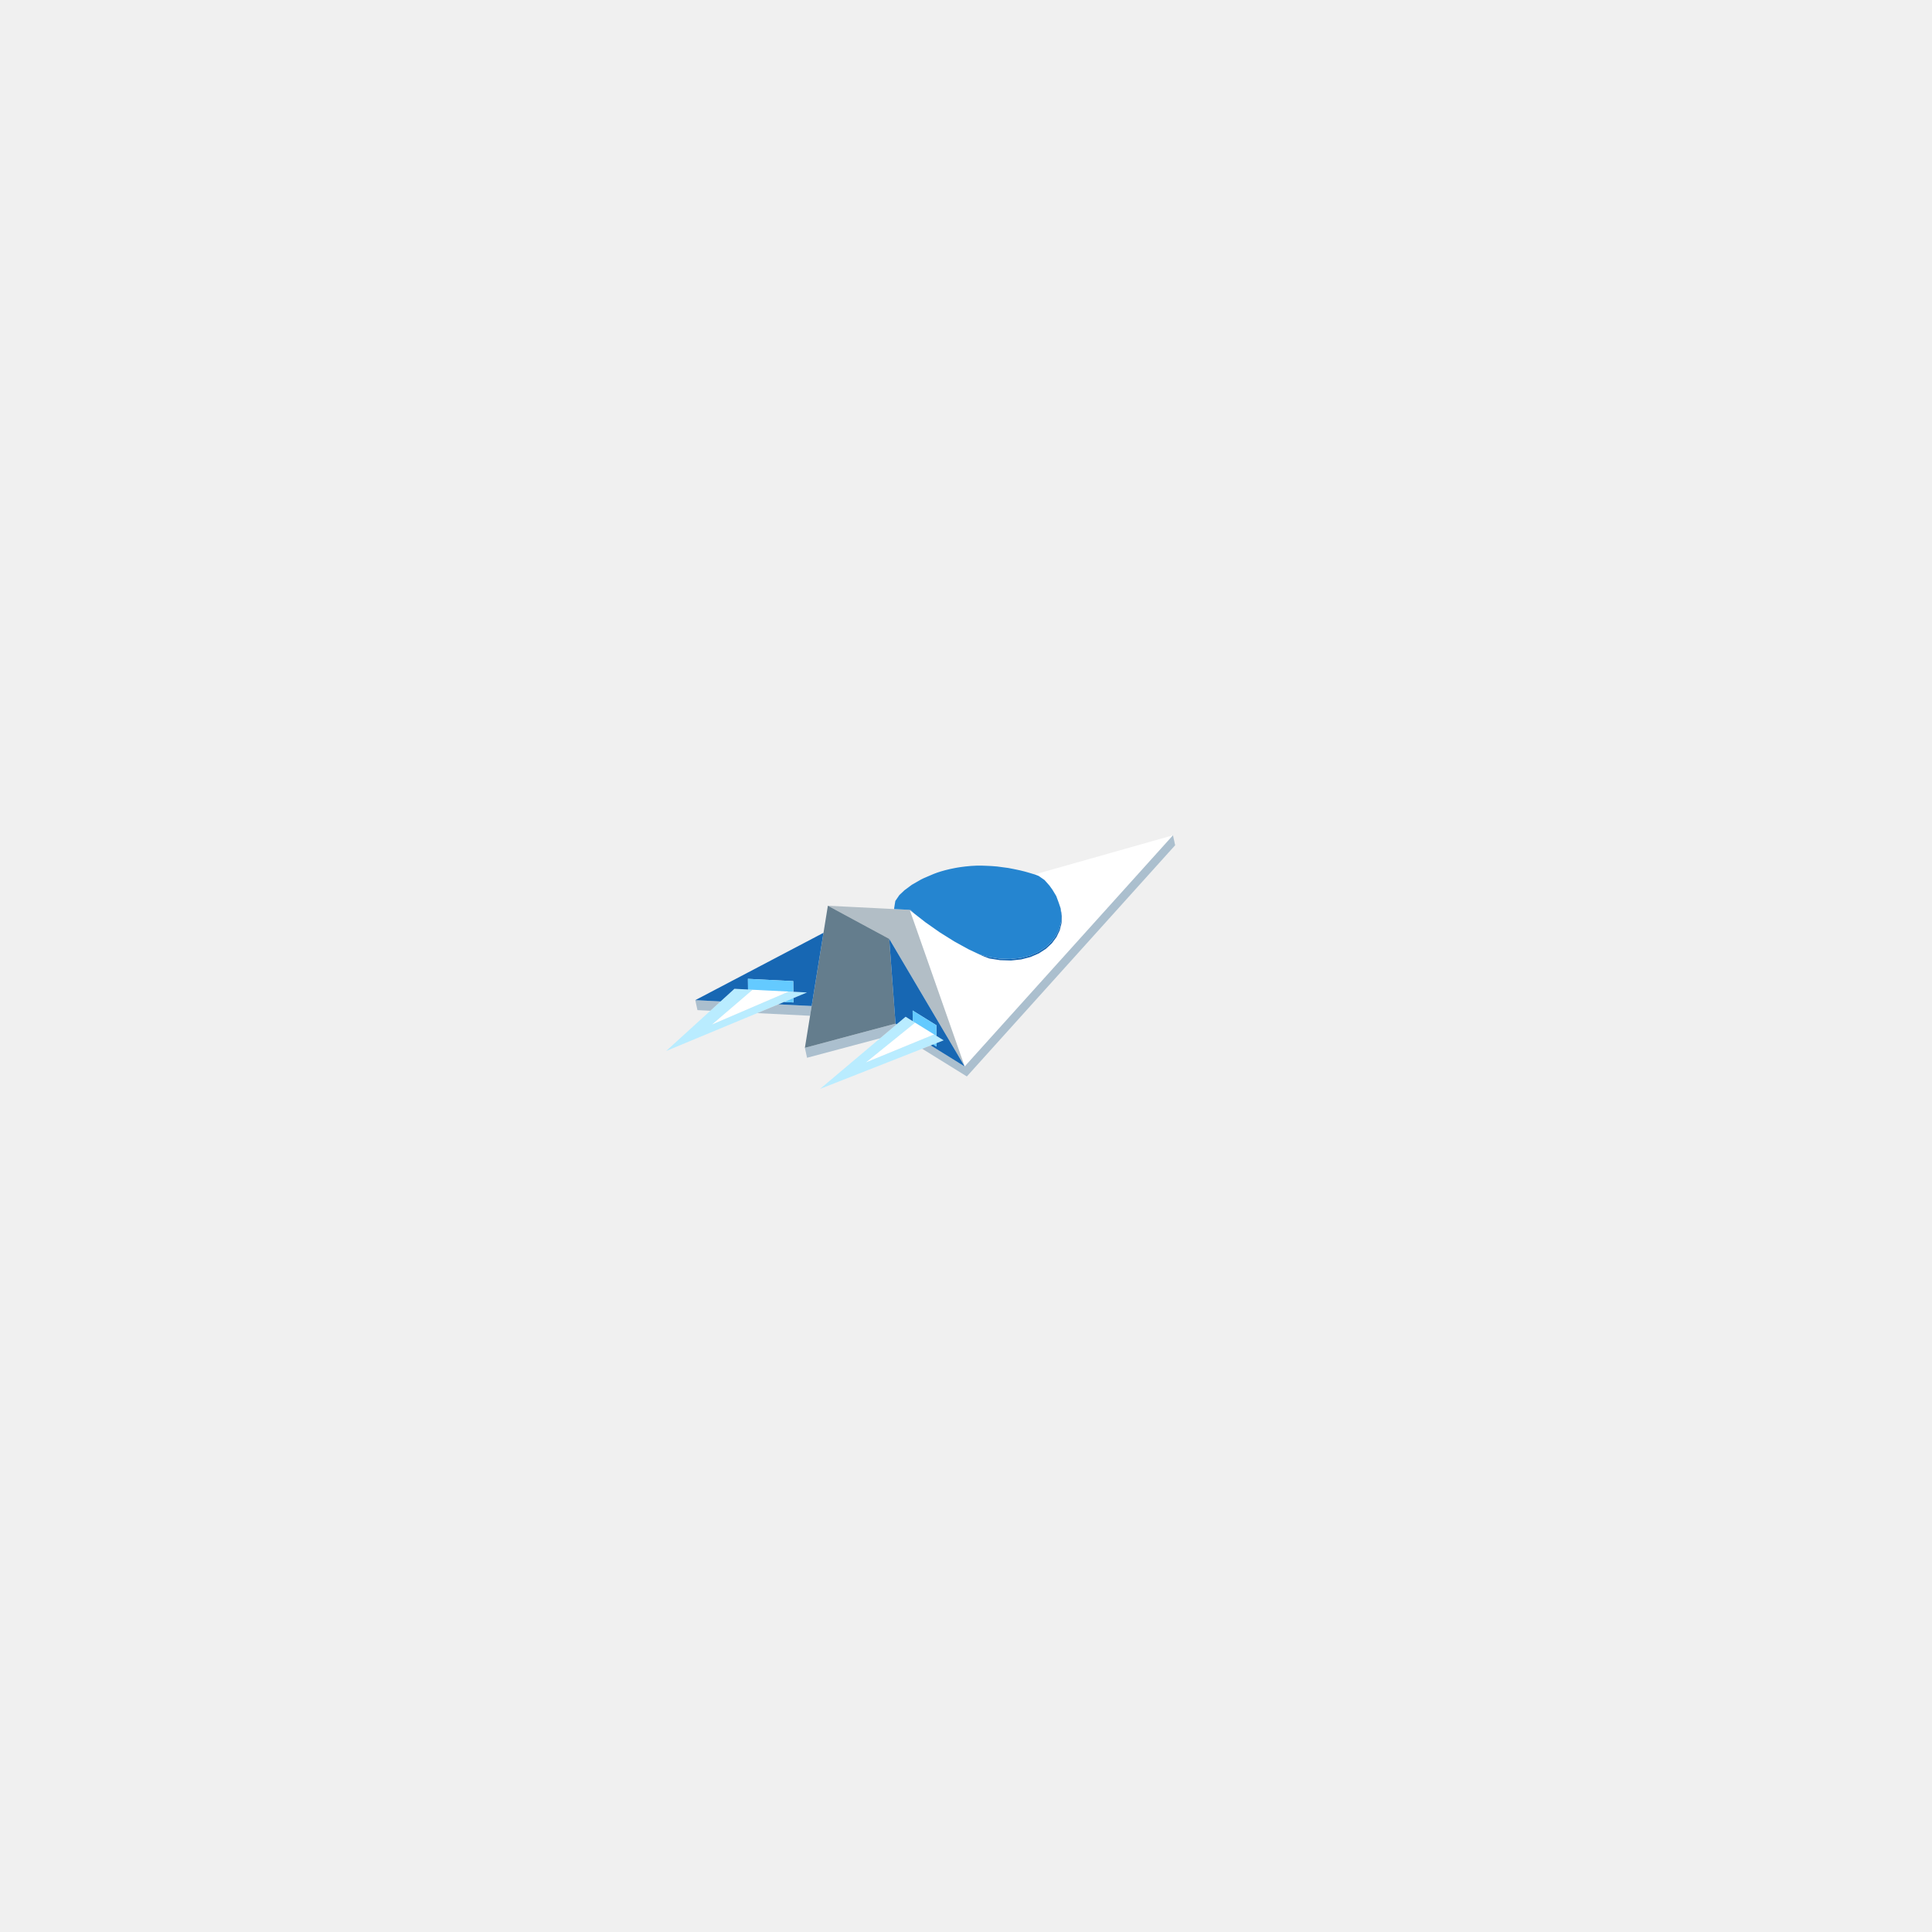
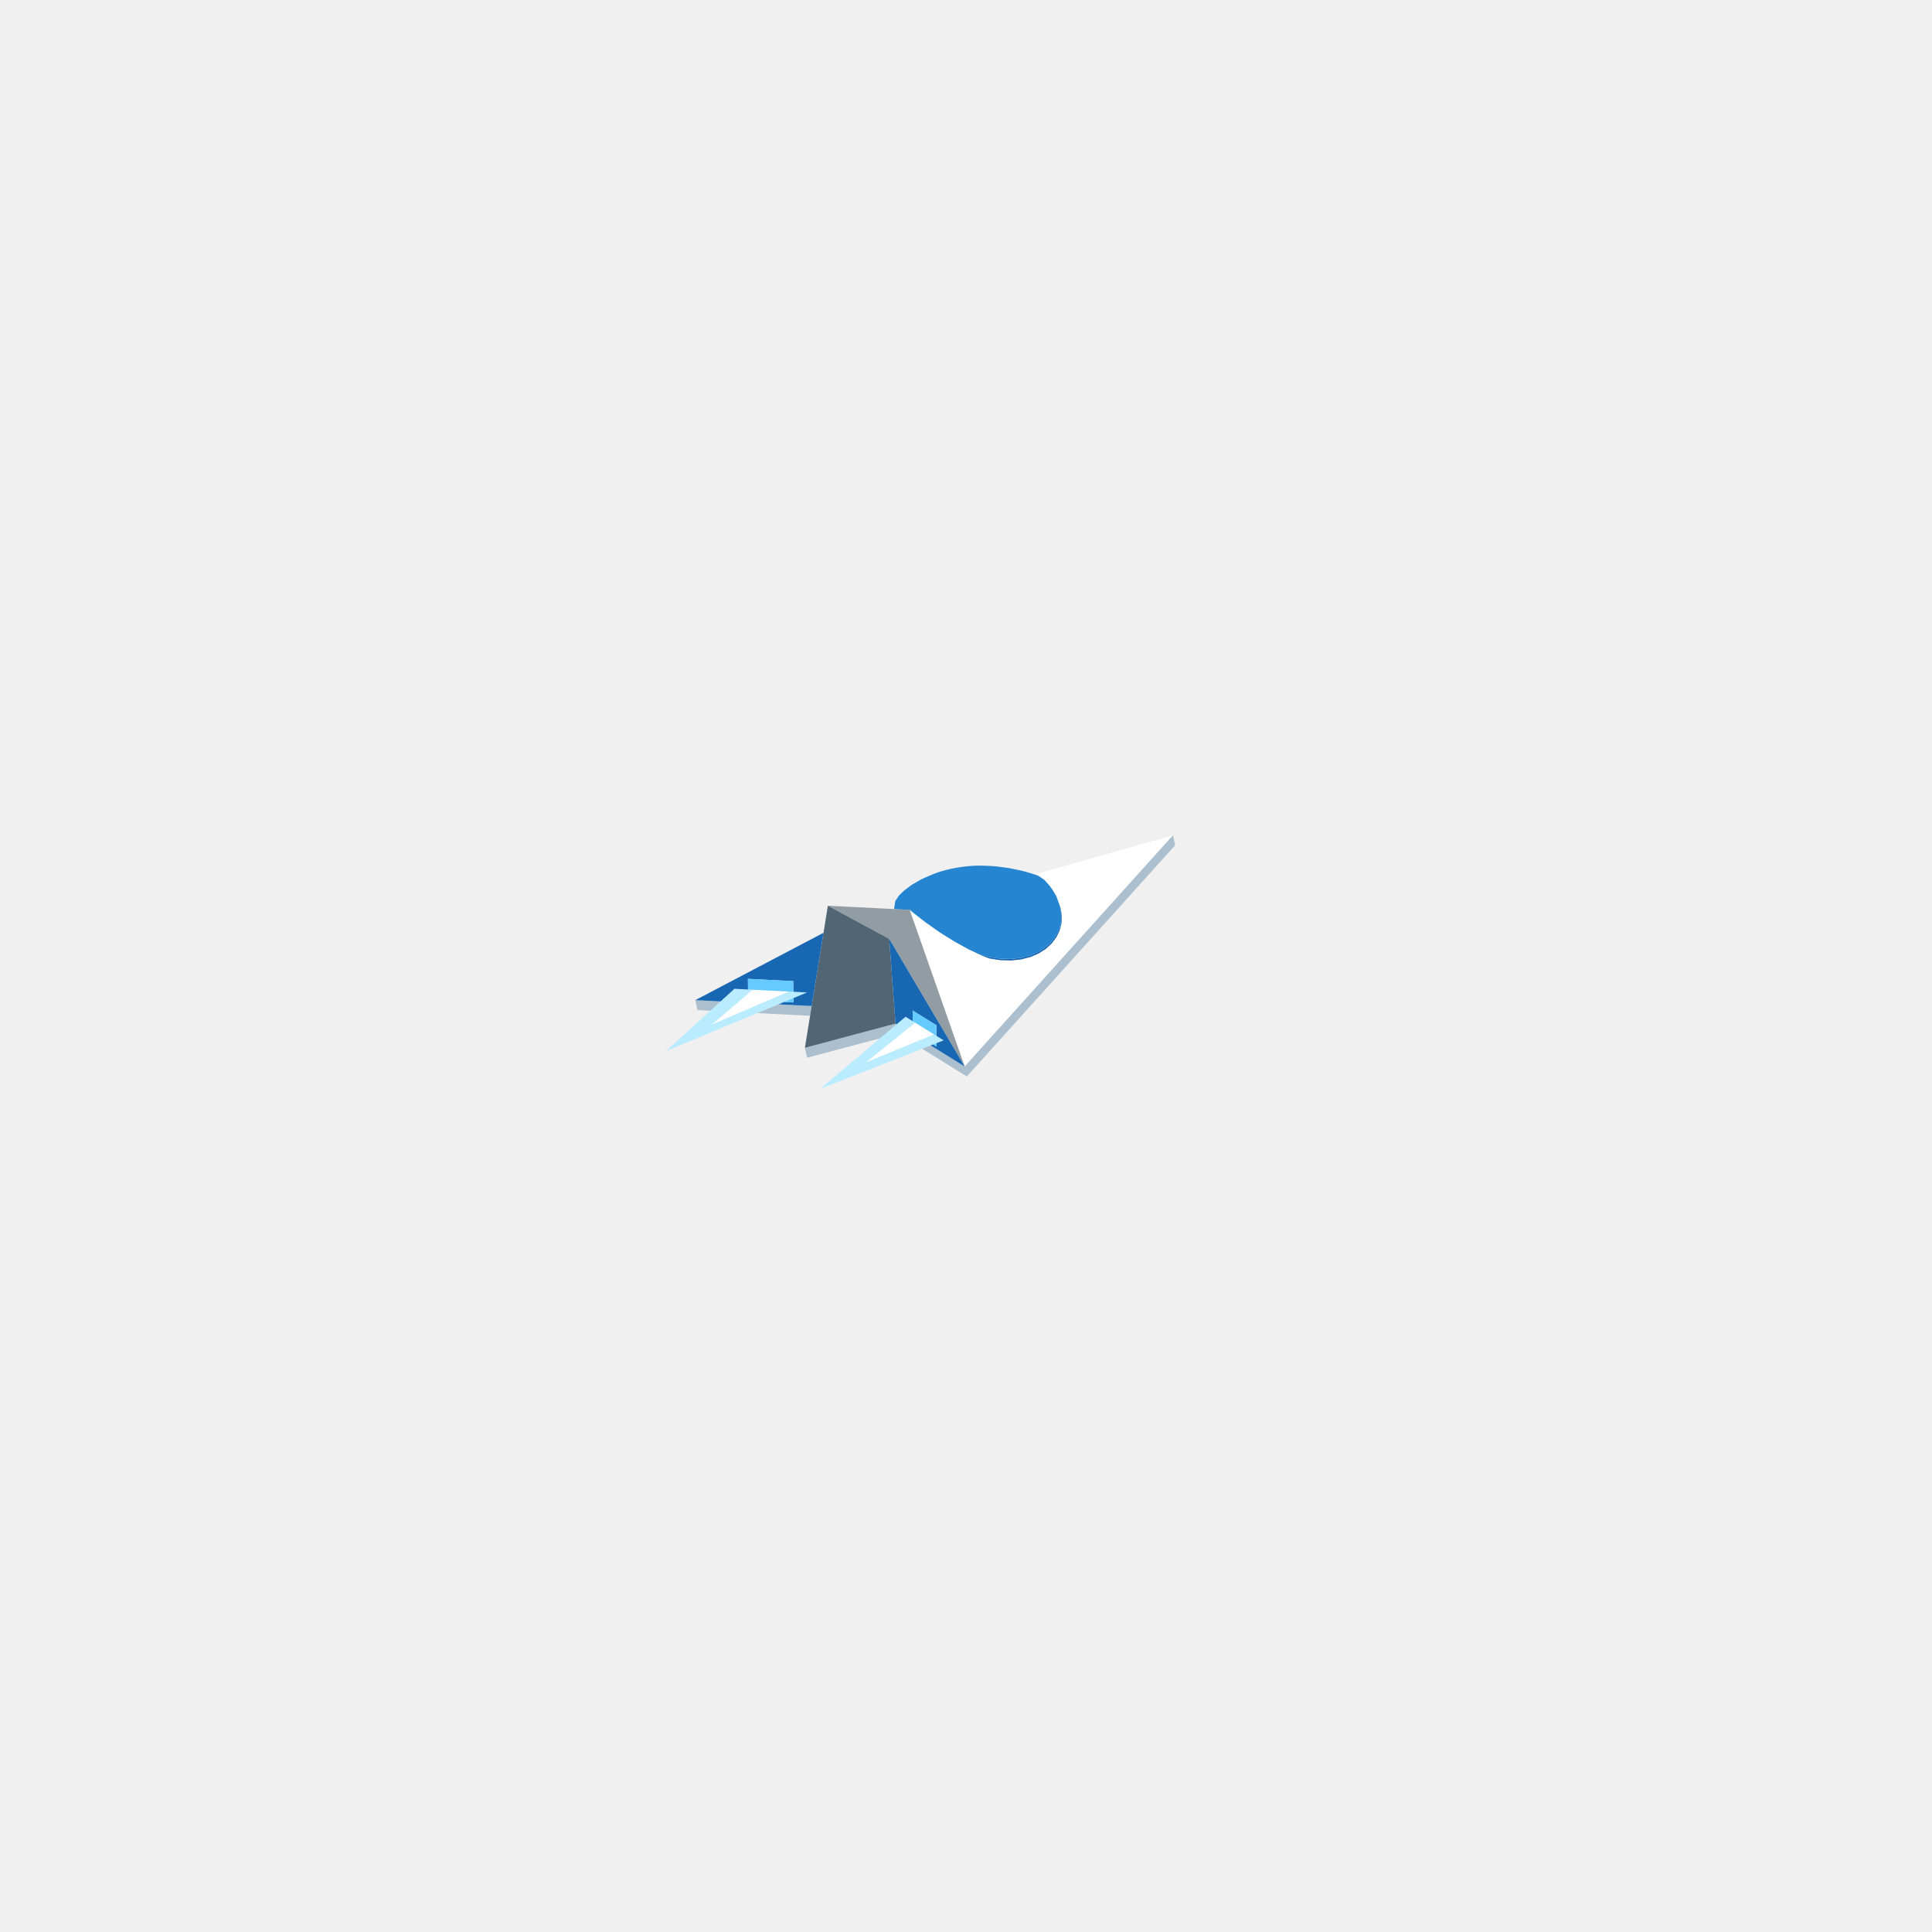
<svg xmlns="http://www.w3.org/2000/svg" width="256" height="256" viewBox="0 0 256 256">
  <path fill="#ffffff" d="M123.428,137.211L114.723,140.786L121.005,135.709L121.258,135.505L123.778,137.067ZM104.131,131.554L94.328,135.764L99.511,131.321L99.719,131.143L104.525,131.385ZM140.421,123.259L140.466,123.079L140.656,122.321L140.699,121.36L140.645,121.014L140.644,121.007L140.575,120.564L140.548,120.392L140.488,120.216L140.485,120.207L140.435,120.059L140.425,120.031L140.389,119.923L140.382,119.901L140.277,119.591L140.251,119.52L140.245,119.504L140.221,119.441L140.193,119.364L140.187,119.348L140.072,119.039L140.071,119.035L140.051,118.983L140.05,118.978L140.047,118.972L140.037,118.946L140.012,118.878L139.996,118.834L139.957,118.73L139.95,118.718L139.833,118.524L139.781,118.438L139.778,118.432L139.77,118.419L139.734,118.359L139.72,118.336L139.709,118.319L139.599,118.136L139.588,118.117L139.561,118.073L139.482,117.942L139.472,117.925L139.454,117.896L139.45,117.889L139.443,117.88L139.393,117.81L139.317,117.705L139.316,117.703L139.204,117.548L139.157,117.482L139.141,117.46L139.11,117.417L139.107,117.413L139.081,117.377L139.065,117.355L139.059,117.347L138.978,117.255L138.882,117.147L138.872,117.136L138.762,117.011L138.733,116.979L138.731,116.977L138.714,116.957L138.646,116.88L138.631,116.863L138.523,116.742L138.499,116.714L138.407,116.611L138.339,116.563L138.289,116.528L138.284,116.525L138.252,116.503L138.241,116.495L138.093,116.392L138.013,116.336L137.998,116.326L137.976,116.31L137.871,116.238L137.855,116.226L137.807,116.193L137.803,116.19L137.792,116.182L137.738,116.144L137.629,116.069L137.626,116.067L137.626,116.067L137.614,116.062L137.612,116.061L137.597,116.056L137.483,116.011L137.452,115.999L137.443,115.995L137.375,115.969L137.359,115.963L137.329,115.951L137.29,115.936L137.184,115.894L137.101,115.869L137.112,115.866L137.125,115.862L137.204,115.84L137.215,115.837L137.231,115.832L137.248,115.827L137.272,115.821L137.294,115.814L137.307,115.811L137.317,115.808L137.34,115.801L137.378,115.791L137.406,115.783L137.432,115.775L137.495,115.757L137.507,115.754L137.537,115.746L137.591,115.73L137.62,115.722L137.656,115.712L137.738,115.689L137.754,115.684L137.791,115.674L137.844,115.659L137.918,115.638L137.945,115.63L137.994,115.616L138.019,115.609L138.047,115.602L138.161,115.569L138.19,115.561L138.21,115.555L138.511,115.47L138.537,115.463L138.717,115.412L138.817,115.383L139.767,115.114L140.736,114.84L140.767,114.831L142,114.482L143.804,113.972L146.73,113.143L152.204,111.593L152.683,111.458L152.731,111.444L153.004,111.367L155.426,110.681L154.995,111.16L153.508,112.81L153.349,112.987L152.525,113.901L152.185,114.279L151.224,115.345L151.171,115.404L150.296,116.376L150.283,116.39L149.546,117.208L149.525,117.231L148.88,117.947L148.878,117.95L148.823,118.011L148.354,118.531L148.338,118.549L147.907,119.027L147.826,119.118L147.823,119.12L147.814,119.13L147.735,119.218L147.727,119.227L147.664,119.296L147.36,119.635L147.203,119.808L147.137,119.882L147.115,119.906L147.078,119.947L147.055,119.973L146.965,120.073L146.942,120.098L146.783,120.275L146.738,120.324L146.627,120.448L146.61,120.466L146.42,120.678L146.412,120.686L146.259,120.856L146.255,120.86L146.187,120.936L146.14,120.989L146.123,121.007L145.988,121.158L145.941,121.209L145.886,121.271L145.866,121.292L145.852,121.308L145.812,121.352L145.675,121.505L145.583,121.606L145.555,121.638L145.539,121.655L145.491,121.709L145.415,121.793L145.354,121.86L145.354,121.861L145.267,121.957L145.25,121.976L145.248,121.979L145.163,122.073L145.161,122.076L145.023,122.228L144.974,122.283L144.966,122.291L144.894,122.371L144.83,122.442L144.801,122.475L144.753,122.528L144.721,122.563L144.707,122.579L144.686,122.603L144.632,122.662L144.617,122.679L144.532,122.773L144.495,122.814L144.36,122.964L144.257,123.078L144.196,123.146L144.109,123.242L144.064,123.293L144.051,123.307L144.032,123.328L144.014,123.348L143.995,123.37L143.966,123.401L143.902,123.472L143.879,123.498L143.713,123.682L143.661,123.74L143.66,123.741L143.617,123.788L143.51,123.908L143.503,123.916L143.459,123.964L143.452,123.972L143.433,123.993L143.399,124.031L143.38,124.051L143.373,124.06L143.313,124.126L143.309,124.13L143.291,124.15L143.278,124.165L143.274,124.169L143.252,124.194L143.247,124.199L143.216,124.234L143.207,124.244L143.195,124.257L143.126,124.334L143.111,124.351L143.027,124.443L142.974,124.503L142.969,124.508L142.921,124.561L142.919,124.564L142.781,124.717L142.68,124.829L142.623,124.893L142.559,124.963L142.482,125.048L142.453,125.081L142.419,125.119L142.356,125.188L142.292,125.259L142.287,125.265L142.261,125.293L142.26,125.295L142.233,125.325L142.218,125.342L142.218,125.341L142.218,125.342L142.207,125.353L142.172,125.392L142.132,125.437L142.084,125.491L142.053,125.524L142.014,125.568L142.002,125.581L141.97,125.617L141.967,125.62L141.899,125.695L141.873,125.724L141.829,125.773L141.793,125.814L141.789,125.818L141.767,125.842L141.761,125.849L141.738,125.874L141.691,125.927L141.63,125.994L141.591,126.037L141.527,126.108L141.519,126.117L141.488,126.152L141.463,126.18L141.453,126.191L141.449,126.195L141.382,126.27L141.369,126.284L141.361,126.292L141.354,126.301L141.327,126.33L141.298,126.363L141.226,126.442L141.199,126.472L141.183,126.49L141.102,126.58L141.071,126.614L141.067,126.619L141.012,126.68L140.993,126.701L140.982,126.713L140.958,126.74L140.817,126.897L140.815,126.899L140.773,126.946L140.766,126.953L140.748,126.973L140.668,127.062L140.624,127.111L140.51,127.237L140.497,127.251L140.437,127.318L140.39,127.37L140.385,127.376L140.293,127.478L140.281,127.492L140.155,127.632L139.957,127.851L139.944,127.865L139.816,128.008L139.799,128.026L139.794,128.032L139.744,128.087L139.634,128.21L139.381,128.491L139.373,128.499L139.212,128.678L139.112,128.789L139.092,128.811L139.029,128.881L139.006,128.907L138.949,128.97L138.922,129L138.919,129.003L138.91,129.013L138.873,129.054L138.772,129.167L138.729,129.214L138.501,129.467L138.489,129.48L138.339,129.647L138.268,129.726L138.262,129.732L138.251,129.744L138.028,129.992L138,130.023L137.994,130.03L137.978,130.048L137.974,130.053L137.86,130.179L137.814,130.23L137.812,130.232L137.769,130.279L137.753,130.297L137.653,130.409L137.353,130.741L137.208,130.902L137.141,130.977L137.045,131.084L136.872,131.275L136.709,131.456L136.674,131.495L136.659,131.512L136.562,131.619L136.339,131.867L136.224,131.995L136.069,132.166L136.006,132.236L135.993,132.251L135.99,132.255L135.97,132.277L135.936,132.314L135.808,132.456L135.652,132.629L135.492,132.806L135.449,132.854L135.109,133.232L135.095,133.247L135.067,133.278L134.596,133.802L134.343,134.083L134.275,134.157L134.235,134.202L134.21,134.23L133.935,134.535L133.897,134.577L133.464,135.058L133.357,135.177L133.267,135.277L133.188,135.364L133.113,135.448L133.003,135.57L132.938,135.642L132.915,135.668L132.881,135.705L132.719,135.885L132.446,136.188L131.547,137.186L131.522,137.213L131.398,137.351L130.932,137.868L130.541,138.302L130.34,138.526L130.141,138.747L129.949,138.959L129.925,138.987L129.459,139.503L128.92,140.102L128.136,140.971L128.08,141.034L128.053,141.064L127.826,141.316L127.701,140.96L127.698,140.954L127.668,140.868L127.642,140.793L126.144,136.526L124.926,133.059L123.932,130.229L123.123,127.924L122.467,126.058L122.237,125.401L122.148,125.149L121.941,124.56L121.911,124.475L121.636,123.69L121.578,123.526L121.524,123.371L121.397,123.011L121.196,122.437L121.185,122.407L121.037,121.984L121,121.879L120.994,121.862L120.943,121.716L120.86,121.48L120.832,121.401L120.753,121.177L120.699,121.023L120.623,120.807L120.62,120.797L120.583,120.692L120.578,120.677L120.542,120.576L120.536,120.559L120.617,120.618L120.823,120.796L120.854,120.82L120.95,120.895L121.132,121.037L121.231,121.115L121.34,121.2L121.457,121.291L121.77,121.536L121.902,121.639L122.093,121.789L122.315,121.963L122.501,122.108L122.628,122.207L122.689,122.25L122.843,122.358L122.938,122.425L123.124,122.555L123.921,123.115L124,123.17L124.044,123.202L124.171,123.291L124.522,123.537L124.542,123.55L124.594,123.582L125.492,124.145L125.614,124.221L125.637,124.236L125.827,124.354L126.119,124.537L126.455,124.748L127.608,125.382L127.726,125.447L127.938,125.563L128.378,125.805L129.317,126.246L129.355,126.264L129.595,126.376L130.071,126.599L130.245,126.681L130.987,126.963L130.995,126.966L131.087,127L132.413,127.21L132.416,127.211L132.512,127.226L133.758,127.265L133.776,127.266L133.961,127.271L135.314,127.128L136.551,126.808L137.653,126.329L138.603,125.711L139.388,124.977L139.997,124.152ZM140.052,118.979L140.052,118.98L140.052,118.981ZM140.051,118.977L140.052,118.979L140.052,118.978ZM142.058,124.911L142.057,124.911L142.058,124.912ZM142.057,124.909L142.058,124.911L142.059,124.91Z" />
  <path fill="#b9ecff" d="M124.682,137.988L108.661,144.286L110.995,142.318L119.752,134.932L119.998,134.724L121.258,135.505L121.005,135.709L114.723,140.786L123.428,137.211L123.778,137.067L124.003,137.207L125.037,137.848ZM106.523,131.674L88.266,139.264L90.129,137.567L97.119,131.201L97.316,131.022L99.719,131.143L99.511,131.321L94.328,135.764L104.131,131.554L104.525,131.385L106.928,131.506Z" />
  <path fill="#abbfce" d="M118.702,135.817L116.614,137.578L106.938,140.16L106.652,138.841L118.663,135.636L118.809,135.727ZM94.122,133.931L92.415,133.845L92.129,132.526L95.479,132.695L94.268,133.798ZM107.338,134.596L100.342,134.244L101.883,133.603L103.141,133.08L107.548,133.302L107.522,133.459ZM128.112,142.635L122.194,138.966L122.665,138.781L123.32,138.523L127.826,141.316L155.426,110.681L155.713,112Z" />
-   <path fill="#b2bec6" d="M114.28,122.488L109.697,120.014L112.606,120.16L113.618,120.211L116.589,120.36L118.297,120.446L119.333,120.498L119.748,120.519L119.967,120.53L120.34,120.549L120.409,120.552L120.523,120.558L120.536,120.559L120.542,120.576L120.62,120.797L120.753,121.177L120.943,121.716L121.196,122.437L121.524,123.371L121.941,124.56L122.467,126.058L123.123,127.924L123.932,130.229L124.926,133.059L126.011,136.15L126.144,136.526L127.642,140.793L127.826,141.316L127.553,140.854L125.176,136.834L125.014,136.56L123.378,133.792L123.007,133.165L121.028,129.817L119.228,126.772L117.827,124.402L115.39,123.087Z" />
-   <path fill="#647d8d" d="M106.652,138.841L109.697,120.014L114.28,122.488L115.39,123.087L117.827,124.402L117.941,125.929L117.976,126.401L118.663,135.636Z" />
+   <path fill="#929ca3" d="M114.28,122.488L109.697,120.014L112.606,120.16L113.618,120.211L116.589,120.36L118.297,120.446L119.333,120.498L119.748,120.519L119.967,120.53L120.34,120.549L120.409,120.552L120.523,120.558L120.536,120.559L120.542,120.576L120.62,120.797L120.753,121.177L120.943,121.716L121.196,122.437L121.524,123.371L121.941,124.56L122.467,126.058L123.123,127.924L123.932,130.229L124.926,133.059L126.011,136.15L126.144,136.526L127.642,140.793L127.826,141.316L127.553,140.854L125.176,136.834L125.014,136.56L123.378,133.792L123.007,133.165L121.028,129.817L119.228,126.772L117.827,124.402L115.39,123.087Z" />
+   <path fill="#516674" d="M106.652,138.841L109.697,120.014L114.28,122.488L115.39,123.087L117.827,124.402L117.941,125.929L117.976,126.401L118.663,135.636Z" />
  <path fill="#1767b3" d="M92.129,132.526L92.741,132.205L94.867,131.088L99.094,128.868L100.483,128.138L105.064,125.731L107.565,124.418L108.359,124L109.116,123.603L108.671,126.355L108.106,129.847L108.058,130.15L107.904,131.1L107.548,133.302L105.145,133.181L103.141,133.08L103.896,132.766L105.141,132.829L105.135,132.251L106.928,131.506L105.126,131.415L105.123,131.128L105.11,130.002L101.276,129.809L99.103,129.699L99.118,131.113L97.316,131.022L97.119,131.201L95.846,132.361L95.479,132.695ZM120.698,120.602L120.983,120.888L121.132,121.037L120.967,120.908L120.854,120.82L120.823,120.796L120.617,120.618L120.536,120.559L120.523,120.558L120.409,120.552L120.406,120.552L120.421,120.534L120.486,120.523L120.487,120.523L120.487,120.523L120.52,120.517L120.521,120.517L120.522,120.517L120.521,120.517L120.521,120.516L120.544,120.51L120.579,120.519L120.616,120.528L120.616,120.528L120.621,120.542L120.64,120.561ZM140.637,121.171L140.518,120.409L140.485,120.207L140.548,120.392L140.699,121.36L140.656,122.321L140.466,123.079L140.421,123.259L139.997,124.152L139.388,124.977L138.603,125.711L137.653,126.329L136.551,126.808L135.314,127.128L133.961,127.271L132.512,127.226L131.087,127L131.051,126.987L131.01,126.971L130.985,126.962L130.945,126.947L130.245,126.681L130.239,126.678L130.172,126.647L129.784,126.465L130.362,126.626L130.674,126.713L130.946,126.787L131.216,126.828L132.465,127.026L132.72,127.033L133.912,127.07L134.148,127.045L135.263,126.927L135.478,126.871L136.499,126.607L137.407,126.212L137.598,126.128L138.381,125.619L138.547,125.511L139.191,124.909L139.33,124.779L139.828,124.104L139.938,123.955L140.041,123.739L140.283,123.23L140.362,123.064L140.551,122.308L140.596,122.129L140.63,121.361ZM117.827,124.402L119.228,126.772L121.028,129.817L122.621,132.512L123.007,133.165L123.378,133.792L123.677,134.298L125.014,136.56L125.176,136.834L125.636,137.613L127.553,140.854L127.826,141.316L127.329,141.008L124.111,139.014L123.32,138.523L123.651,138.393L124.108,138.676L124.103,138.216L125.037,137.848L124.092,137.263L124.091,137.179L124.089,136.939L124.077,135.849L122.241,134.711L122.208,134.69L120.957,133.915L120.927,133.897L120.928,133.94L120.94,135.029L120.943,135.31L120.624,135.113L119.998,134.724L119.752,134.932L119.038,135.534L119.034,135.537L118.809,135.727L118.663,135.636L118.637,135.285L118.555,134.19L118.498,133.415L118.2,129.416L117.976,126.401L117.941,125.929Z" />
  <path fill="#64caff" d="M105.11,130.002L105.123,131.128L105.126,131.415L104.525,131.385L102.122,131.264L99.719,131.143L99.118,131.113L99.103,129.699L101.276,129.809ZM105.135,132.251L105.141,132.829L103.896,132.766ZM120.928,133.94L120.927,133.897L120.957,133.915L122.241,134.711L124.077,135.849L124.089,136.939L124.091,137.179L124.092,137.263L124.003,137.207L123.778,137.067L122.518,136.286L121.258,135.505L120.943,135.31ZM124.103,138.216L124.108,138.676L123.651,138.393Z" />
  <path fill="#2585d0" d="M120.983,120.888L120.698,120.602L120.64,120.561L120.621,120.542L120.616,120.528L120.616,120.528L120.606,120.525L120.579,120.519L120.544,120.51L120.52,120.517L120.486,120.523L120.421,120.534L120.406,120.552L120.34,120.549L119.967,120.53L119.748,120.519L119.64,120.514L119.482,120.506L119.333,120.498L119.148,120.489L119.002,120.482L118.749,120.469L118.529,120.458L118.497,120.456L118.473,120.455L118.488,120.294L118.532,120.018L118.579,119.729L118.635,119.386L118.655,119.356L118.656,119.355L118.764,119.197L118.853,119.067L119.118,118.678L119.169,118.603L119.281,118.497L119.769,118.037L119.845,117.964L120.474,117.498L120.579,117.42L120.69,117.338L120.831,117.233L120.905,117.191L121.383,116.917L121.531,116.832L121.68,116.747L121.838,116.656L122.028,116.547L122.105,116.509L122.207,116.458L122.368,116.378L122.603,116.278L122.748,116.215L122.797,116.194L122.995,116.109L123.199,116.022L123.411,115.931L123.714,115.802L123.803,115.769L124.151,115.638L124.287,115.593L124.558,115.505L124.657,115.472L124.791,115.434L125.164,115.328L125.225,115.311L125.307,115.291L125.767,115.179L125.845,115.16L126.36,115.054L126.508,115.024L126.869,114.958L127.202,114.906L127.402,114.878L127.916,114.812L128.639,114.743L129.357,114.705L130.06,114.699L130.736,114.725L131.328,114.752L132.1,114.811L133.598,115.011L134.297,115.146L135.129,115.32L135.802,115.486L136.344,115.641L136.589,115.714L136.777,115.771L137.184,115.894L137.626,116.067L138.407,116.611L139.059,117.347L139.454,117.896L139.957,118.73L140.277,119.591L140.485,120.207L140.518,120.409L140.637,121.171L140.63,121.361L140.596,122.129L140.551,122.308L140.362,123.064L140.283,123.23L140.041,123.739L139.938,123.955L139.828,124.104L139.33,124.779L139.191,124.909L138.547,125.511L138.381,125.619L137.598,126.128L137.407,126.212L136.499,126.607L135.478,126.871L135.263,126.927L134.148,127.045L133.912,127.07L132.72,127.033L132.465,127.026L131.216,126.828L130.946,126.787L130.674,126.713L130.362,126.626L129.784,126.465L129.362,126.267L129.357,126.264L129.355,126.264L129.197,126.189L128.922,126.06L128.378,125.805L127.738,125.453L127.726,125.447L127.382,125.258L127.286,125.204L127.205,125.16L127.097,125.101L126.455,124.748L126.14,124.55L126.119,124.537L125.637,124.236L125.614,124.221L125.492,124.145L125.118,123.91L124.99,123.83L124.594,123.582L124.542,123.55L124.522,123.537L124.171,123.291L124.044,123.202L123.921,123.115L123.124,122.555L122.836,122.354L122.784,122.317L122.628,122.207L122.093,121.789L121.902,121.639L121.77,121.536L121.231,121.115L121.132,121.037Z" />
</svg>
